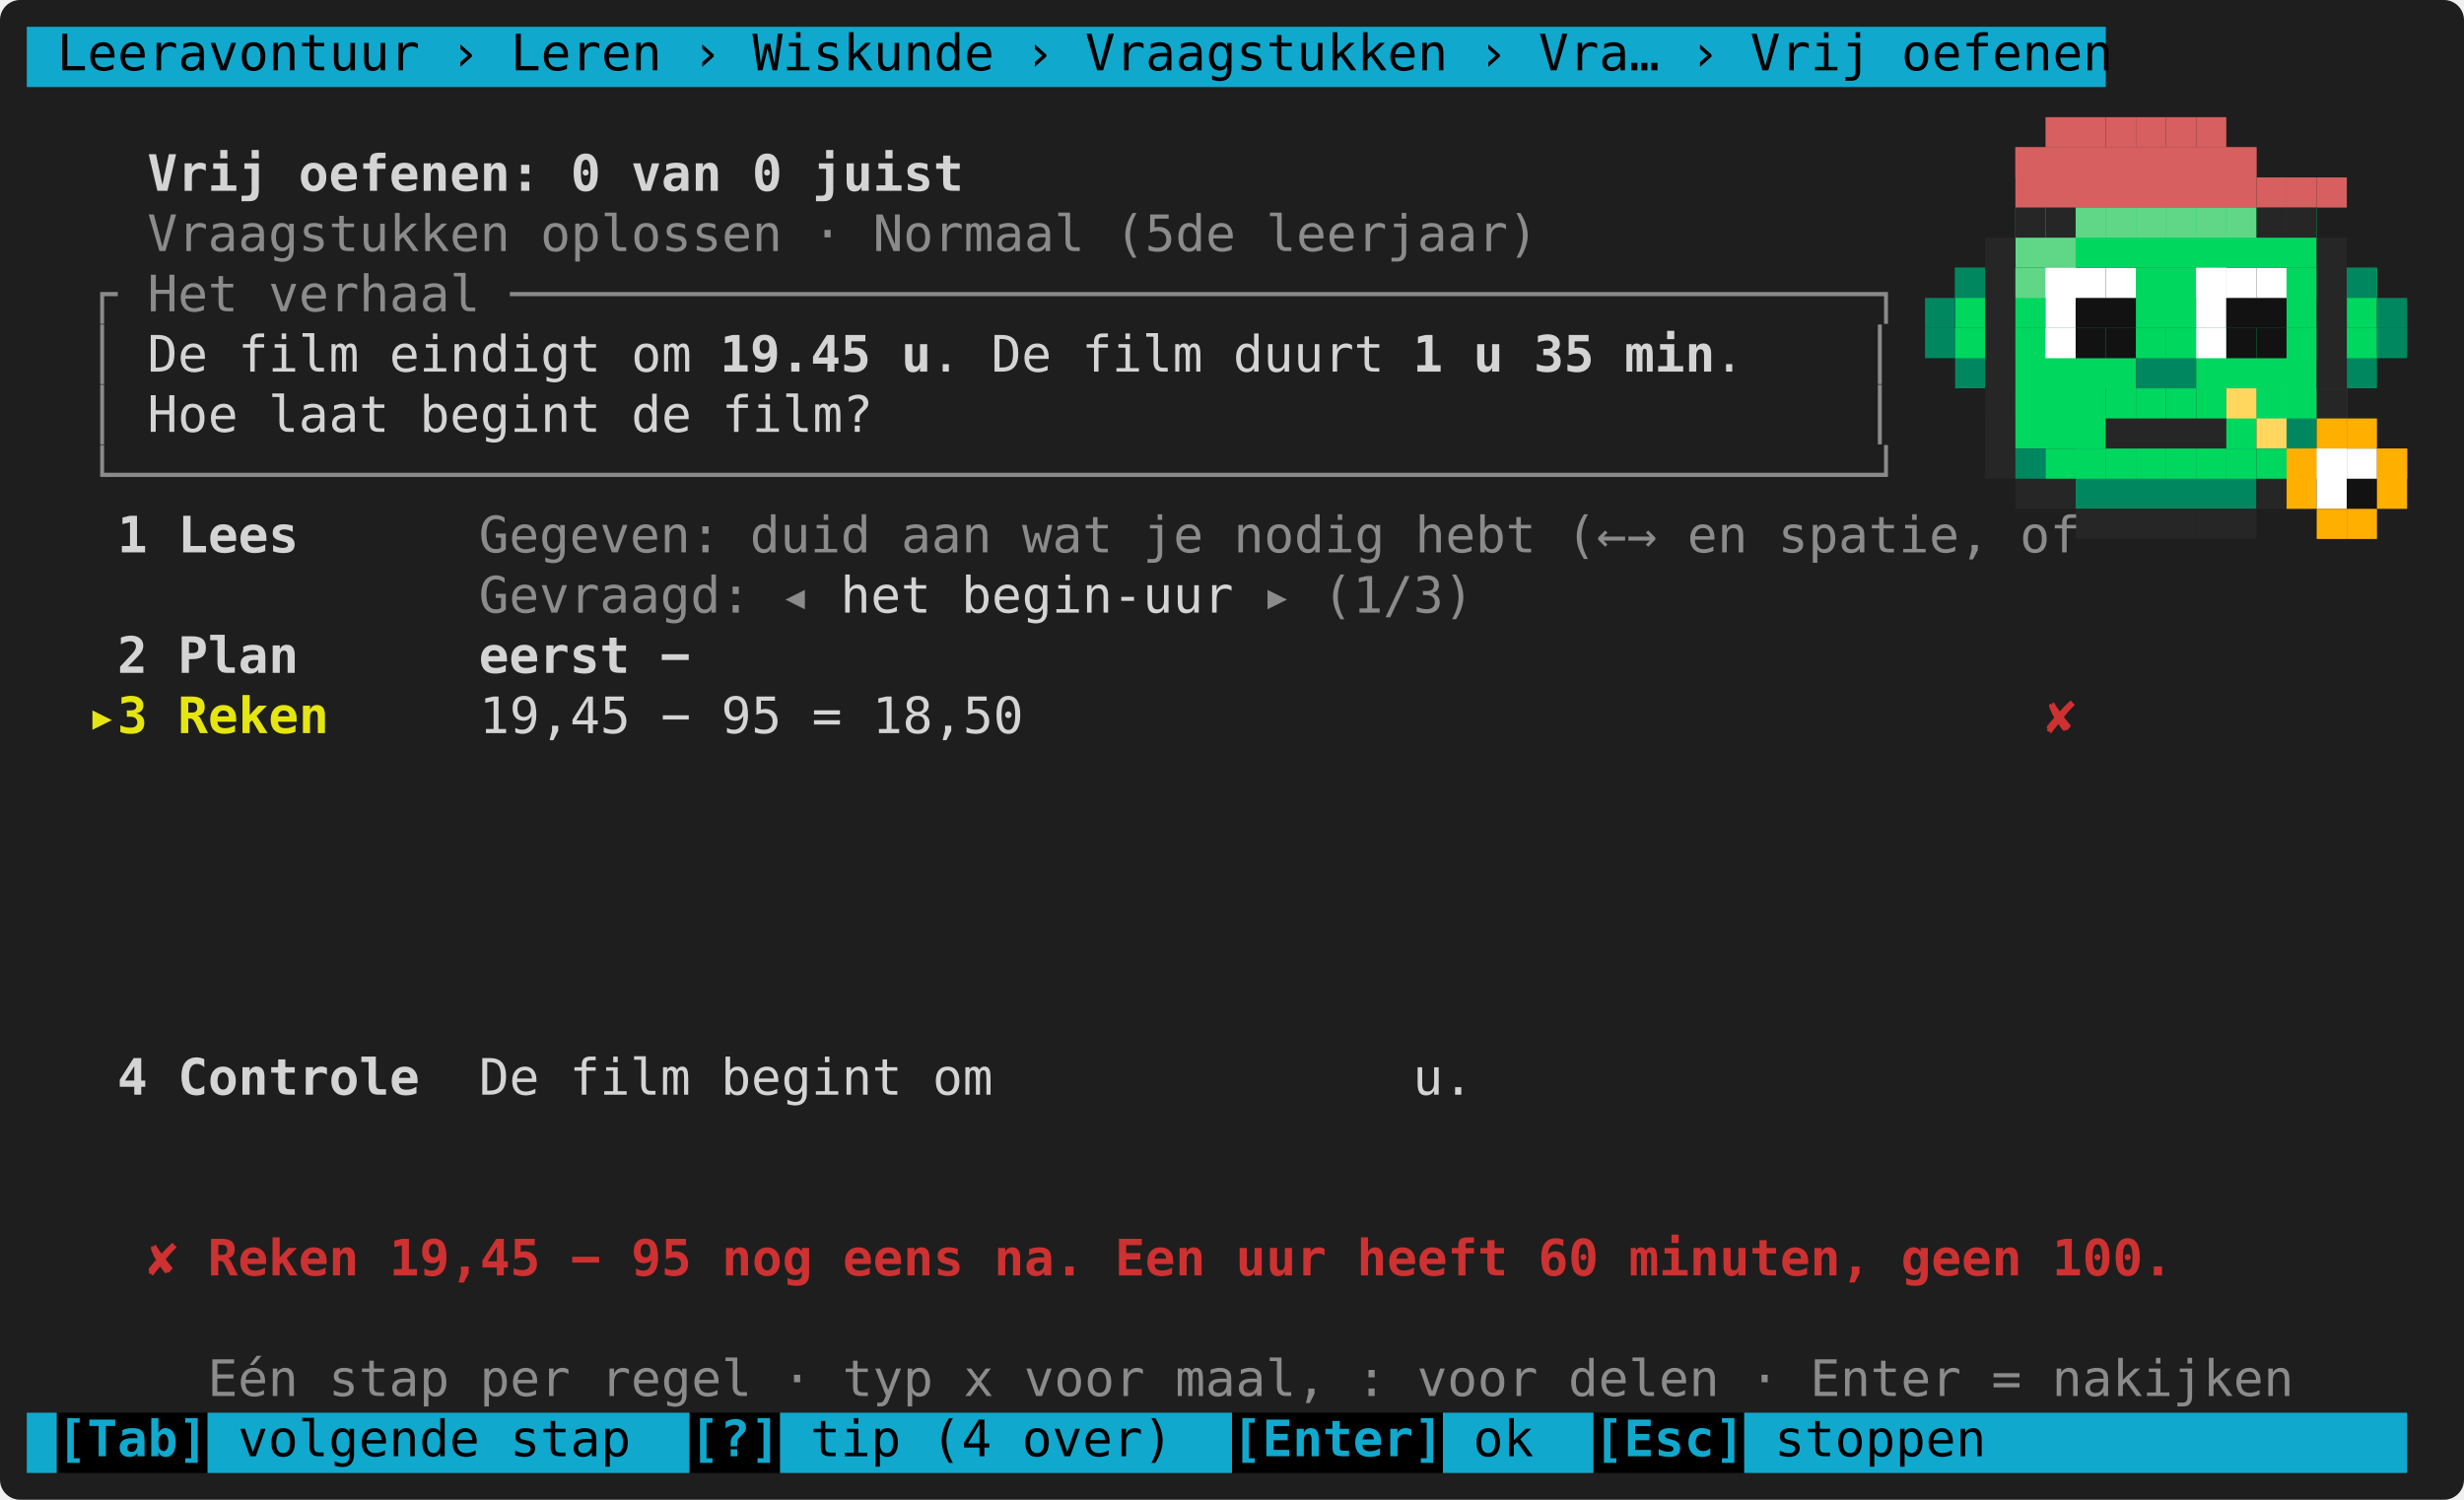
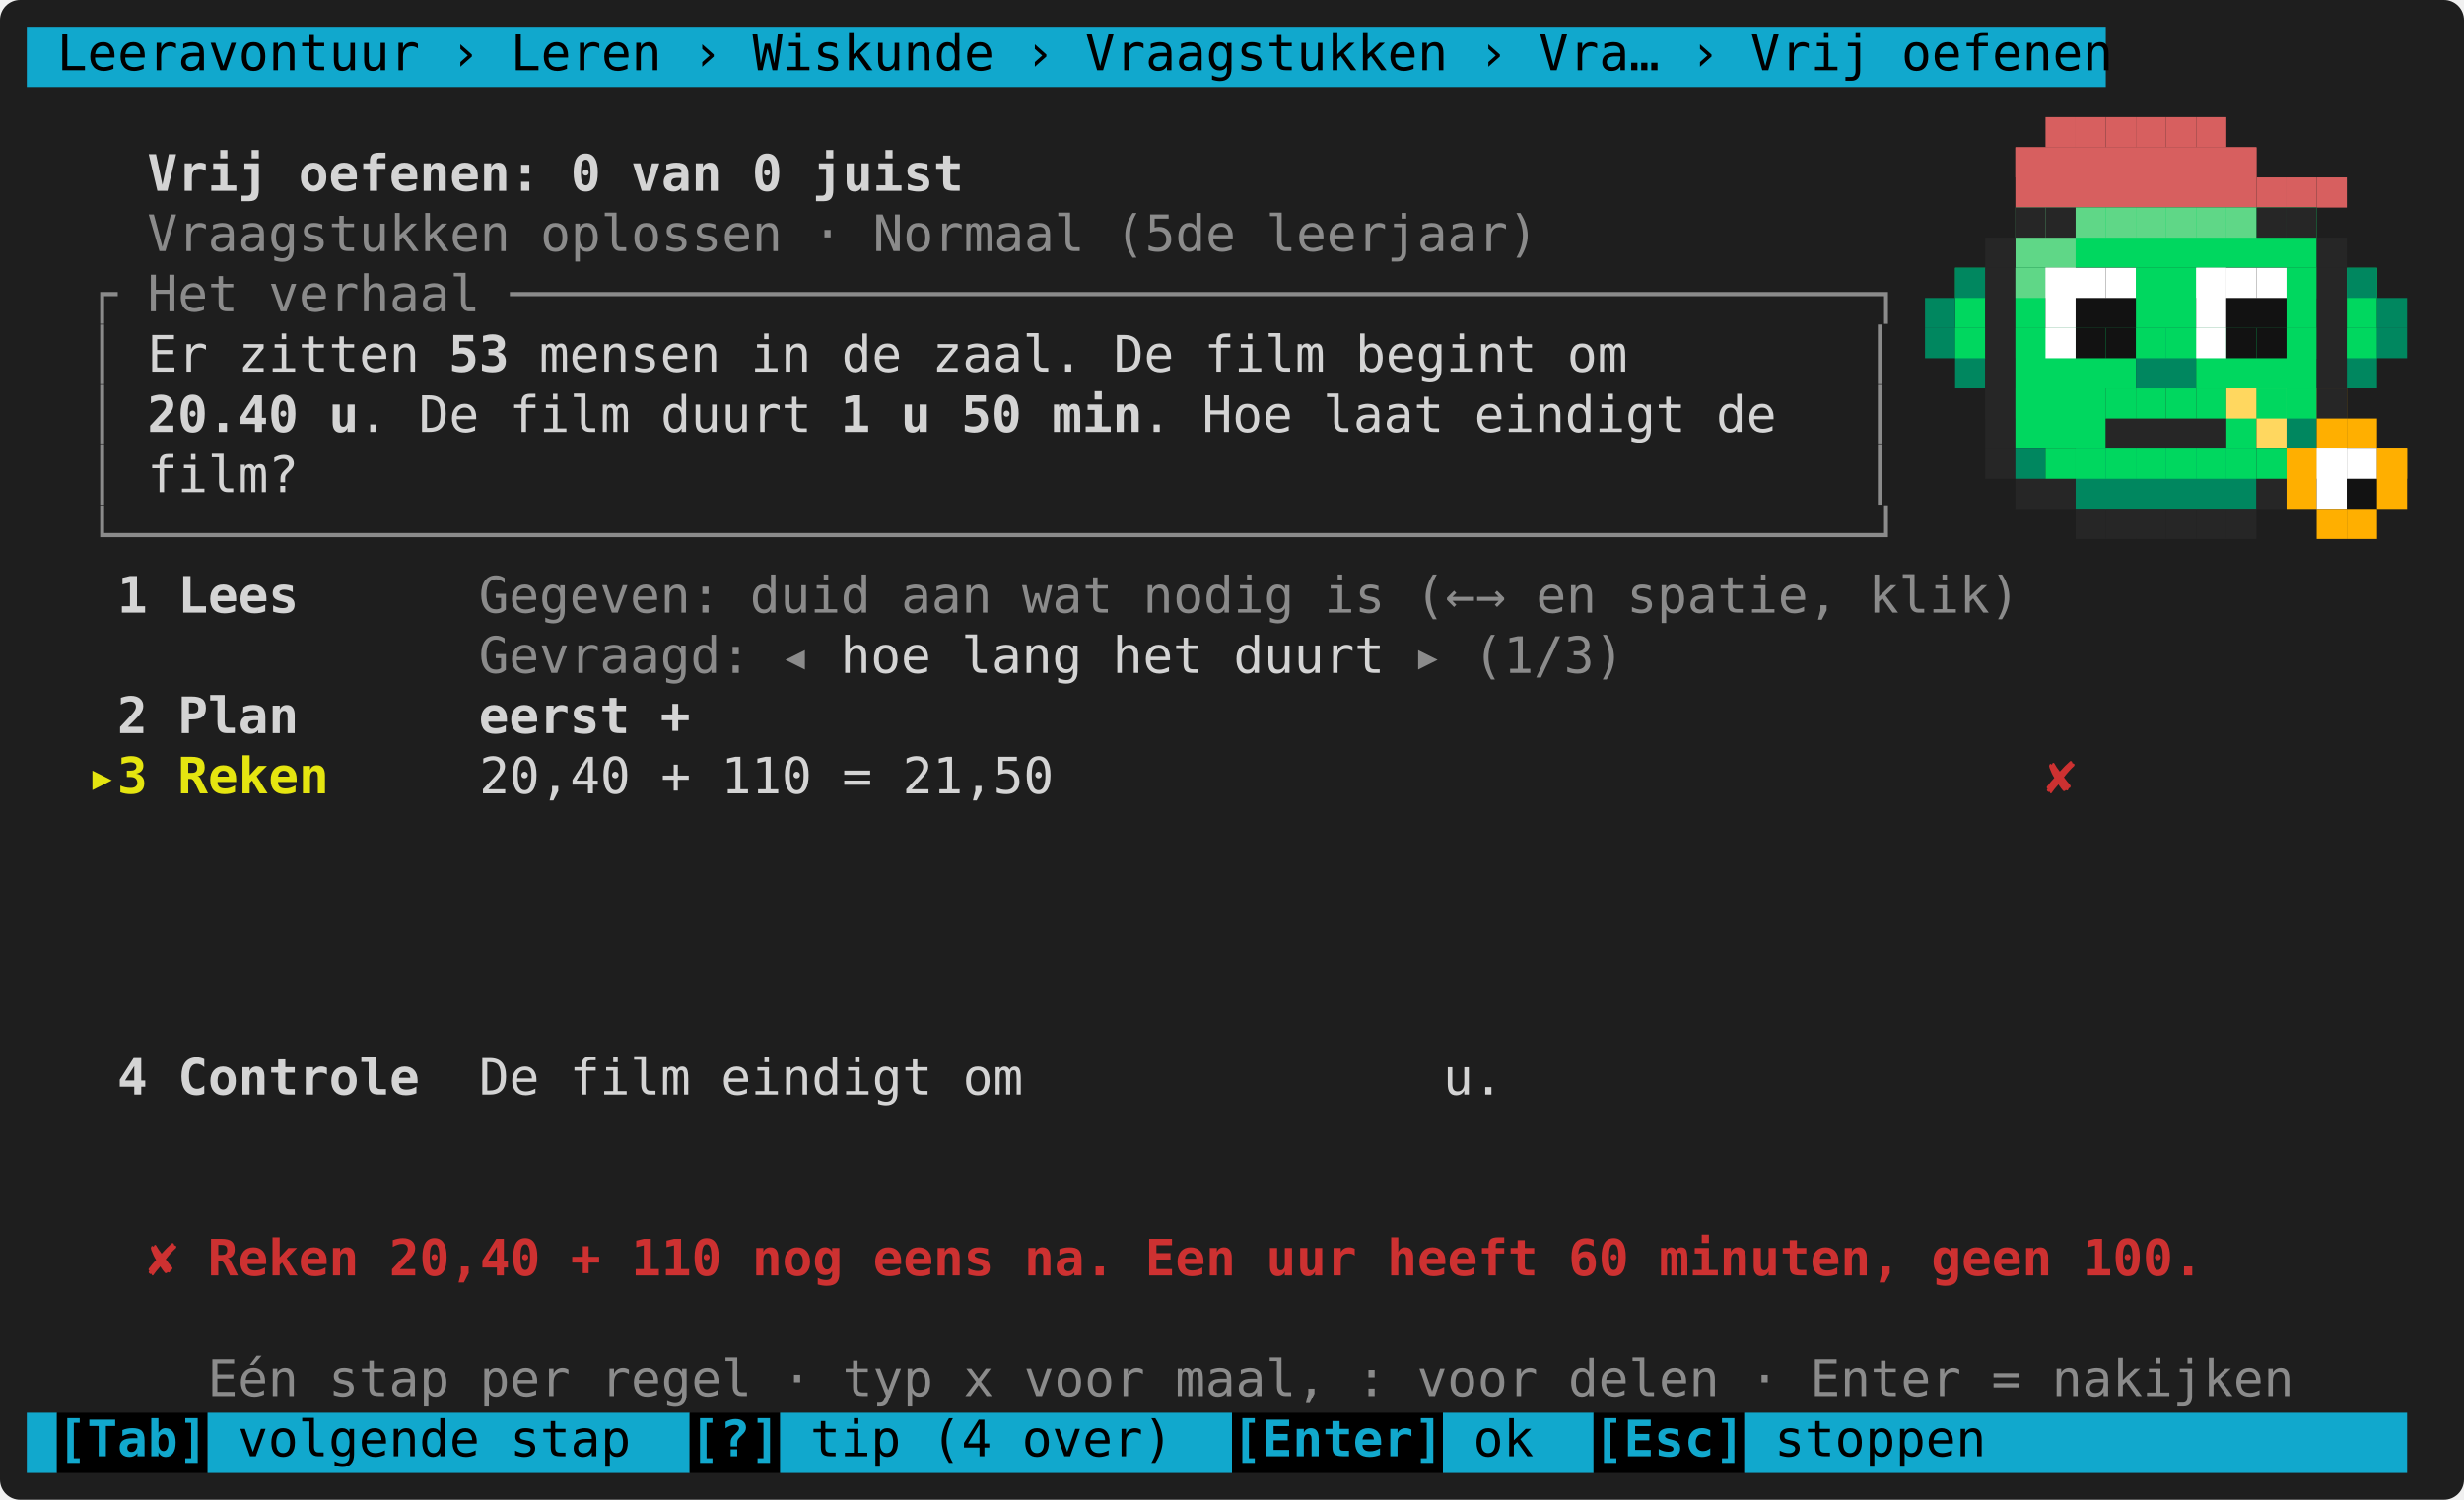
<svg xmlns="http://www.w3.org/2000/svg" width="736" height="448" viewBox="0 0 736 448" role="img" aria-label="Gerekend alsof een uur 100 minuten heeft: de hint in het klad">
  <rect width="736" height="448" rx="6" fill="#1e1e1e" />
  <g font-family="DejaVu Sans Mono, Menlo, Consolas, monospace" font-size="15">
    <rect x="8" y="8" width="621" height="18" fill="#11a8cd" />
    <text x="8" y="21" textLength="621" lengthAdjust="spacingAndGlyphs" xml:space="preserve" fill="#000000"> Leeravontuur › Leren › Wiskunde › Vraagstukken › Vra… › Vrij oefenen</text>
    <rect x="611" y="35" width="9" height="9" fill="#d75f5f" />
    <rect x="620" y="35" width="9" height="9" fill="#d75f5f" />
    <rect x="629" y="35" width="9" height="9" fill="#d75f5f" />
    <rect x="638" y="35" width="9" height="9" fill="#d75f5f" />
    <rect x="647" y="35" width="9" height="9" fill="#d75f5f" />
    <rect x="656" y="35" width="9" height="9" fill="#d75f5f" />
    <rect x="602" y="44" width="72" height="18" fill="#d75f5f" />
    <rect x="602" y="44" width="9" height="9" fill="#d75f5f" />
    <rect x="611" y="44" width="9" height="9" fill="#d75f5f" />
    <rect x="620" y="44" width="9" height="9" fill="#d75f5f" />
    <rect x="629" y="44" width="9" height="9" fill="#d75f5f" />
    <rect x="638" y="44" width="9" height="9" fill="#d75f5f" />
    <rect x="647" y="44" width="9" height="9" fill="#d75f5f" />
    <rect x="656" y="44" width="9" height="9" fill="#d75f5f" />
    <rect x="665" y="44" width="9" height="9" fill="#d75f5f" />
    <rect x="674" y="53" width="9" height="9" fill="#d75f5f" />
    <rect x="683" y="53" width="9" height="9" fill="#d75f5f" />
    <rect x="692" y="53" width="9" height="9" fill="#d75f5f" />
    <text x="44" y="57" textLength="243" lengthAdjust="spacingAndGlyphs" xml:space="preserve" fill="#d4d4d4" font-weight="bold">Vrij oefenen: 0 van 0 juist</text>
    <rect x="602" y="62" width="18" height="18" fill="#5fd787" />
    <rect x="620" y="62" width="72" height="18" fill="#00d75f" />
    <rect x="593" y="71" width="9" height="9" fill="#262626" />
    <rect x="602" y="62" width="9" height="9" fill="#262626" />
    <rect x="611" y="62" width="9" height="9" fill="#262626" />
    <rect x="620" y="62" width="9" height="9" fill="#5fd787" />
    <rect x="629" y="62" width="9" height="9" fill="#5fd787" />
    <rect x="638" y="62" width="9" height="9" fill="#5fd787" />
    <rect x="647" y="62" width="9" height="9" fill="#5fd787" />
    <rect x="656" y="62" width="9" height="9" fill="#5fd787" />
    <rect x="665" y="62" width="9" height="9" fill="#5fd787" />
    <rect x="674" y="62" width="9" height="9" fill="#262626" />
    <rect x="683" y="62" width="9" height="9" fill="#262626" />
    <rect x="692" y="71" width="9" height="9" fill="#262626" />
    <text x="44" y="75" textLength="414" lengthAdjust="spacingAndGlyphs" xml:space="preserve" fill="#d4d4d4" opacity="0.6">Vraagstukken oplossen · Normaal (5de leerjaar)</text>
    <rect x="584" y="80" width="9" height="18" fill="#00d75f" />
    <rect x="593" y="80" width="9" height="18" fill="#262626" />
    <rect x="602" y="80" width="9" height="18" fill="#00d75f" />
    <rect x="611" y="80" width="9" height="18" fill="#ffffff" />
    <rect x="620" y="80" width="18" height="18" fill="#121212" />
    <rect x="638" y="80" width="18" height="18" fill="#00d75f" />
    <rect x="656" y="80" width="9" height="18" fill="#ffffff" />
    <rect x="665" y="80" width="18" height="18" fill="#121212" />
    <rect x="683" y="80" width="9" height="18" fill="#00d75f" />
    <rect x="692" y="80" width="9" height="18" fill="#262626" />
    <rect x="701" y="80" width="9" height="18" fill="#00d75f" />
    <rect x="575" y="89" width="9" height="9" fill="#00875f" />
    <rect x="584" y="80" width="9" height="9" fill="#00875f" />
    <rect x="593" y="80" width="9" height="9" fill="#262626" />
    <rect x="602" y="80" width="9" height="9" fill="#5fd787" />
    <rect x="611" y="80" width="9" height="9" fill="#ffffff" />
    <rect x="620" y="80" width="9" height="9" fill="#ffffff" />
    <rect x="629" y="80" width="9" height="9" fill="#ffffff" />
    <rect x="638" y="80" width="9" height="9" fill="#00d75f" />
    <rect x="647" y="80" width="9" height="9" fill="#00d75f" />
    <rect x="656" y="80" width="9" height="9" fill="#ffffff" />
    <rect x="665" y="80" width="9" height="9" fill="#ffffff" />
    <rect x="674" y="80" width="9" height="9" fill="#ffffff" />
    <rect x="683" y="80" width="9" height="9" fill="#00d75f" />
    <rect x="692" y="80" width="9" height="9" fill="#262626" />
    <rect x="701" y="80" width="9" height="9" fill="#00875f" />
    <rect x="710" y="89" width="9" height="9" fill="#00875f" />
    <text x="26" y="93" textLength="540" lengthAdjust="spacingAndGlyphs" xml:space="preserve" fill="#d4d4d4" opacity="0.6">┌ Het verhaal ─────────────────────────────────────────────┐</text>
    <rect x="584" y="98" width="9" height="18" fill="#00875f" />
    <rect x="593" y="98" width="9" height="18" fill="#262626" />
    <rect x="602" y="98" width="36" height="18" fill="#00d75f" />
    <rect x="638" y="98" width="18" height="18" fill="#00875f" />
    <rect x="656" y="98" width="36" height="18" fill="#00d75f" />
    <rect x="692" y="98" width="9" height="18" fill="#262626" />
    <rect x="701" y="98" width="9" height="18" fill="#00875f" />
    <rect x="575" y="98" width="9" height="9" fill="#00875f" />
    <rect x="584" y="98" width="9" height="9" fill="#00d75f" />
    <rect x="593" y="98" width="9" height="9" fill="#262626" />
    <rect x="602" y="98" width="9" height="9" fill="#00d75f" />
    <rect x="611" y="98" width="9" height="9" fill="#ffffff" />
    <rect x="620" y="98" width="9" height="9" fill="#121212" />
    <rect x="629" y="98" width="9" height="9" fill="#121212" />
    <rect x="638" y="98" width="9" height="9" fill="#00d75f" />
    <rect x="647" y="98" width="9" height="9" fill="#00d75f" />
    <rect x="656" y="98" width="9" height="9" fill="#ffffff" />
    <rect x="665" y="98" width="9" height="9" fill="#121212" />
    <rect x="674" y="98" width="9" height="9" fill="#121212" />
    <rect x="683" y="98" width="9" height="9" fill="#00d75f" />
    <rect x="692" y="98" width="9" height="9" fill="#262626" />
    <rect x="701" y="98" width="9" height="9" fill="#00d75f" />
    <rect x="710" y="98" width="9" height="9" fill="#00875f" />
    <text x="26" y="111" textLength="9" lengthAdjust="spacingAndGlyphs" xml:space="preserve" fill="#d4d4d4" opacity="0.6">│</text>
-     <text x="35" y="111" textLength="180" lengthAdjust="spacingAndGlyphs" xml:space="preserve" fill="#d4d4d4"> De film eindigt om </text>
-     <text x="215" y="111" textLength="63" lengthAdjust="spacingAndGlyphs" xml:space="preserve" fill="#d4d4d4" font-weight="bold">19.45 u</text>
-     <text x="278" y="111" textLength="144" lengthAdjust="spacingAndGlyphs" xml:space="preserve" fill="#d4d4d4">. De film duurt </text>
-     <text x="422" y="111" textLength="90" lengthAdjust="spacingAndGlyphs" xml:space="preserve" fill="#d4d4d4" font-weight="bold">1 u 35 min</text>
-     <text x="512" y="111" textLength="45" lengthAdjust="spacingAndGlyphs" xml:space="preserve" fill="#d4d4d4">.    </text>
+     <text x="35" y="111" textLength="99" lengthAdjust="spacingAndGlyphs" xml:space="preserve" fill="#d4d4d4"> Er zitten </text>
+     <text x="134" y="111" textLength="18" lengthAdjust="spacingAndGlyphs" xml:space="preserve" fill="#d4d4d4" font-weight="bold">53</text>
+     <text x="152" y="111" textLength="405" lengthAdjust="spacingAndGlyphs" xml:space="preserve" fill="#d4d4d4"> mensen in de zaal. De film begint om        </text>
    <text x="557" y="111" textLength="9" lengthAdjust="spacingAndGlyphs" xml:space="preserve" fill="#d4d4d4" opacity="0.6">│</text>
    <rect x="593" y="116" width="9" height="18" fill="#262626" />
    <rect x="602" y="116" width="27" height="18" fill="#00d75f" />
    <rect x="629" y="116" width="36" height="18" fill="#262626" />
    <rect x="665" y="116" width="9" height="18" fill="#00d75f" />
    <rect x="674" y="116" width="9" height="18" fill="#ffd75f" />
    <rect x="683" y="116" width="9" height="18" fill="#00875f" />
    <rect x="692" y="116" width="9" height="18" fill="#ffaf00" />
    <rect x="593" y="116" width="9" height="9" fill="#262626" />
    <rect x="602" y="116" width="9" height="9" fill="#00d75f" />
    <rect x="611" y="116" width="9" height="9" fill="#00d75f" />
    <rect x="620" y="116" width="9" height="9" fill="#00d75f" />
    <rect x="629" y="116" width="9" height="9" fill="#00d75f" />
    <rect x="638" y="116" width="9" height="9" fill="#00d75f" />
    <rect x="647" y="116" width="9" height="9" fill="#00d75f" />
    <rect x="656" y="116" width="9" height="9" fill="#00d75f" />
    <rect x="665" y="116" width="9" height="9" fill="#ffd75f" />
    <rect x="674" y="116" width="9" height="9" fill="#00d75f" />
    <rect x="683" y="116" width="9" height="9" fill="#00d75f" />
    <rect x="692" y="116" width="9" height="9" fill="#262626" />
    <rect x="701" y="125" width="9" height="9" fill="#ffaf00" />
    <text x="26" y="129" textLength="9" lengthAdjust="spacingAndGlyphs" xml:space="preserve" fill="#d4d4d4" opacity="0.6">│</text>
-     <text x="35" y="129" textLength="522" lengthAdjust="spacingAndGlyphs" xml:space="preserve" fill="#d4d4d4"> Hoe laat begint de film?                                 </text>
+     <text x="44" y="129" textLength="63" lengthAdjust="spacingAndGlyphs" xml:space="preserve" fill="#d4d4d4" font-weight="bold">20.40 u</text>
+     <text x="107" y="129" textLength="144" lengthAdjust="spacingAndGlyphs" xml:space="preserve" fill="#d4d4d4">. De film duurt </text>
+     <text x="251" y="129" textLength="90" lengthAdjust="spacingAndGlyphs" xml:space="preserve" fill="#d4d4d4" font-weight="bold">1 u 50 min</text>
+     <text x="341" y="129" textLength="216" lengthAdjust="spacingAndGlyphs" xml:space="preserve" fill="#d4d4d4">. Hoe laat eindigt de   </text>
    <text x="557" y="129" textLength="9" lengthAdjust="spacingAndGlyphs" xml:space="preserve" fill="#d4d4d4" opacity="0.6">│</text>
    <rect x="602" y="134" width="18" height="18" fill="#262626" />
    <rect x="620" y="134" width="54" height="18" fill="#00875f" />
    <rect x="674" y="134" width="9" height="18" fill="#262626" />
    <rect x="683" y="134" width="9" height="18" fill="#ffaf00" />
    <rect x="692" y="134" width="9" height="18" fill="#ffffff" />
    <rect x="701" y="134" width="9" height="18" fill="#121212" />
    <rect x="710" y="134" width="9" height="18" fill="#ffaf00" />
    <rect x="593" y="134" width="9" height="9" fill="#262626" />
    <rect x="602" y="134" width="9" height="9" fill="#00875f" />
    <rect x="611" y="134" width="9" height="9" fill="#00d75f" />
    <rect x="620" y="134" width="9" height="9" fill="#00d75f" />
    <rect x="629" y="134" width="9" height="9" fill="#00d75f" />
    <rect x="638" y="134" width="9" height="9" fill="#00d75f" />
    <rect x="647" y="134" width="9" height="9" fill="#00d75f" />
    <rect x="656" y="134" width="9" height="9" fill="#00d75f" />
    <rect x="665" y="134" width="9" height="9" fill="#00d75f" />
    <rect x="674" y="134" width="9" height="9" fill="#00d75f" />
    <rect x="683" y="134" width="9" height="9" fill="#ffaf00" />
    <rect x="692" y="134" width="9" height="9" fill="#ffffff" />
    <rect x="701" y="134" width="9" height="9" fill="#ffffff" />
    <rect x="710" y="134" width="9" height="9" fill="#ffaf00" />
-     <text x="26" y="147" textLength="540" lengthAdjust="spacingAndGlyphs" xml:space="preserve" fill="#d4d4d4" opacity="0.6">└──────────────────────────────────────────────────────────┘</text>
+     <text x="26" y="147" textLength="9" lengthAdjust="spacingAndGlyphs" xml:space="preserve" fill="#d4d4d4" opacity="0.6">│</text>
+     <text x="35" y="147" textLength="522" lengthAdjust="spacingAndGlyphs" xml:space="preserve" fill="#d4d4d4"> film?                                                    </text>
+     <text x="557" y="147" textLength="9" lengthAdjust="spacingAndGlyphs" xml:space="preserve" fill="#d4d4d4" opacity="0.6">│</text>
    <rect x="620" y="152" width="9" height="9" fill="#262626" />
    <rect x="629" y="152" width="9" height="9" fill="#262626" />
    <rect x="638" y="152" width="9" height="9" fill="#262626" />
    <rect x="647" y="152" width="9" height="9" fill="#262626" />
    <rect x="656" y="152" width="9" height="9" fill="#262626" />
    <rect x="665" y="152" width="9" height="9" fill="#262626" />
    <rect x="692" y="152" width="9" height="9" fill="#ffaf00" />
    <rect x="701" y="152" width="9" height="9" fill="#ffaf00" />
-     <text x="26" y="165" textLength="63" lengthAdjust="spacingAndGlyphs" xml:space="preserve" fill="#d4d4d4" font-weight="bold"> 1 Lees</text>
-     <text x="143" y="165" textLength="72" lengthAdjust="spacingAndGlyphs" xml:space="preserve" fill="#d4d4d4" opacity="0.6">Gegeven:</text>
-     <text x="224" y="165" textLength="396" lengthAdjust="spacingAndGlyphs" xml:space="preserve" fill="#d4d4d4" opacity="0.6">duid aan wat je nodig hebt (←→ en spatie, of</text>
-     <text x="143" y="183" textLength="81" lengthAdjust="spacingAndGlyphs" xml:space="preserve" fill="#d4d4d4" opacity="0.6">Gevraagd:</text>
-     <text x="233" y="183" textLength="9" lengthAdjust="spacingAndGlyphs" xml:space="preserve" fill="#d4d4d4" opacity="0.6">◂</text>
-     <text x="242" y="183" textLength="135" lengthAdjust="spacingAndGlyphs" xml:space="preserve" fill="#d4d4d4"> het begin-uur </text>
-     <text x="377" y="183" textLength="63" lengthAdjust="spacingAndGlyphs" xml:space="preserve" fill="#d4d4d4" opacity="0.6">▸ (1/3)</text>
-     <text x="26" y="201" textLength="63" lengthAdjust="spacingAndGlyphs" xml:space="preserve" fill="#d4d4d4" font-weight="bold"> 2 Plan</text>
-     <text x="143" y="201" textLength="63" lengthAdjust="spacingAndGlyphs" xml:space="preserve" fill="#d4d4d4" font-weight="bold">eerst −</text>
-     <text x="26" y="219" textLength="72" lengthAdjust="spacingAndGlyphs" xml:space="preserve" fill="#e5e510" font-weight="bold">▸3 Reken</text>
-     <text x="98" y="219" textLength="513" lengthAdjust="spacingAndGlyphs" xml:space="preserve" fill="#d4d4d4">     19,45 − 95 = 18,50                                  </text>
-     <text x="611" y="219" textLength="9" lengthAdjust="spacingAndGlyphs" xml:space="preserve" fill="#cd3131" font-weight="bold">✘</text>
+     <text x="26" y="165" textLength="540" lengthAdjust="spacingAndGlyphs" xml:space="preserve" fill="#d4d4d4" opacity="0.6">└──────────────────────────────────────────────────────────┘</text>
+     <text x="26" y="183" textLength="63" lengthAdjust="spacingAndGlyphs" xml:space="preserve" fill="#d4d4d4" font-weight="bold"> 1 Lees</text>
+     <text x="143" y="183" textLength="72" lengthAdjust="spacingAndGlyphs" xml:space="preserve" fill="#d4d4d4" opacity="0.6">Gegeven:</text>
+     <text x="224" y="183" textLength="378" lengthAdjust="spacingAndGlyphs" xml:space="preserve" fill="#d4d4d4" opacity="0.6">duid aan wat nodig is (←→ en spatie, klik)</text>
+     <text x="143" y="201" textLength="81" lengthAdjust="spacingAndGlyphs" xml:space="preserve" fill="#d4d4d4" opacity="0.6">Gevraagd:</text>
+     <text x="233" y="201" textLength="9" lengthAdjust="spacingAndGlyphs" xml:space="preserve" fill="#d4d4d4" opacity="0.6">◂</text>
+     <text x="242" y="201" textLength="180" lengthAdjust="spacingAndGlyphs" xml:space="preserve" fill="#d4d4d4"> hoe lang het duurt </text>
+     <text x="422" y="201" textLength="63" lengthAdjust="spacingAndGlyphs" xml:space="preserve" fill="#d4d4d4" opacity="0.6">▸ (1/3)</text>
+     <text x="26" y="219" textLength="63" lengthAdjust="spacingAndGlyphs" xml:space="preserve" fill="#d4d4d4" font-weight="bold"> 2 Plan</text>
+     <text x="143" y="219" textLength="63" lengthAdjust="spacingAndGlyphs" xml:space="preserve" fill="#d4d4d4" font-weight="bold">eerst +</text>
+     <text x="26" y="237" textLength="72" lengthAdjust="spacingAndGlyphs" xml:space="preserve" fill="#e5e510" font-weight="bold">▸3 Reken</text>
+     <text x="98" y="237" textLength="513" lengthAdjust="spacingAndGlyphs" xml:space="preserve" fill="#d4d4d4">     20,40 + 110 = 21,50                                 </text>
+     <text x="611" y="237" textLength="9" lengthAdjust="spacingAndGlyphs" xml:space="preserve" fill="#cd3131" font-weight="bold">✘</text>
    <text x="26" y="327" textLength="99" lengthAdjust="spacingAndGlyphs" xml:space="preserve" fill="#d4d4d4" font-weight="bold"> 4 Controle</text>
-     <text x="125" y="327" textLength="180" lengthAdjust="spacingAndGlyphs" xml:space="preserve" fill="#d4d4d4">  De film begint om </text>
-     <text x="413" y="327" textLength="315" lengthAdjust="spacingAndGlyphs" xml:space="preserve" fill="#d4d4d4"> u.                                </text>
-     <text x="44" y="381" textLength="603" lengthAdjust="spacingAndGlyphs" xml:space="preserve" fill="#cd3131" font-weight="bold">✘ Reken 19,45 − 95 nog eens na. Een uur heeft 60 minuten, geen 100.</text>
+     <text x="125" y="327" textLength="189" lengthAdjust="spacingAndGlyphs" xml:space="preserve" fill="#d4d4d4">  De film eindigt om </text>
+     <text x="422" y="327" textLength="306" lengthAdjust="spacingAndGlyphs" xml:space="preserve" fill="#d4d4d4"> u.                               </text>
+     <text x="44" y="381" textLength="612" lengthAdjust="spacingAndGlyphs" xml:space="preserve" fill="#cd3131" font-weight="bold">✘ Reken 20,40 + 110 nog eens na. Een uur heeft 60 minuten, geen 100.</text>
    <text x="62" y="417" textLength="621" lengthAdjust="spacingAndGlyphs" xml:space="preserve" fill="#d4d4d4" opacity="0.6">Eén stap per regel · typ x voor maal, : voor delen · Enter = nakijken</text>
    <rect x="8" y="422" width="9" height="18" fill="#11a8cd" />
    <rect x="17" y="422" width="45" height="18" fill="#000000" />
    <rect x="62" y="422" width="144" height="18" fill="#11a8cd" />
    <rect x="206" y="422" width="27" height="18" fill="#000000" />
    <rect x="233" y="422" width="135" height="18" fill="#11a8cd" />
    <rect x="368" y="422" width="63" height="18" fill="#000000" />
    <rect x="431" y="422" width="45" height="18" fill="#11a8cd" />
    <rect x="476" y="422" width="45" height="18" fill="#000000" />
    <rect x="521" y="422" width="198" height="18" fill="#11a8cd" />
    <text x="17" y="435" textLength="45" lengthAdjust="spacingAndGlyphs" xml:space="preserve" fill="#11a8cd" font-weight="bold">[Tab]</text>
    <text x="62" y="435" textLength="144" lengthAdjust="spacingAndGlyphs" xml:space="preserve" fill="#000000"> volgende stap  </text>
    <text x="206" y="435" textLength="27" lengthAdjust="spacingAndGlyphs" xml:space="preserve" fill="#11a8cd" font-weight="bold">[?]</text>
    <text x="233" y="435" textLength="135" lengthAdjust="spacingAndGlyphs" xml:space="preserve" fill="#000000"> tip (4 over)  </text>
    <text x="368" y="435" textLength="63" lengthAdjust="spacingAndGlyphs" xml:space="preserve" fill="#11a8cd" font-weight="bold">[Enter]</text>
    <text x="431" y="435" textLength="45" lengthAdjust="spacingAndGlyphs" xml:space="preserve" fill="#000000"> ok  </text>
    <text x="476" y="435" textLength="45" lengthAdjust="spacingAndGlyphs" xml:space="preserve" fill="#11a8cd" font-weight="bold">[Esc]</text>
    <text x="521" y="435" textLength="198" lengthAdjust="spacingAndGlyphs" xml:space="preserve" fill="#000000"> stoppen              </text>
  </g>
</svg>
